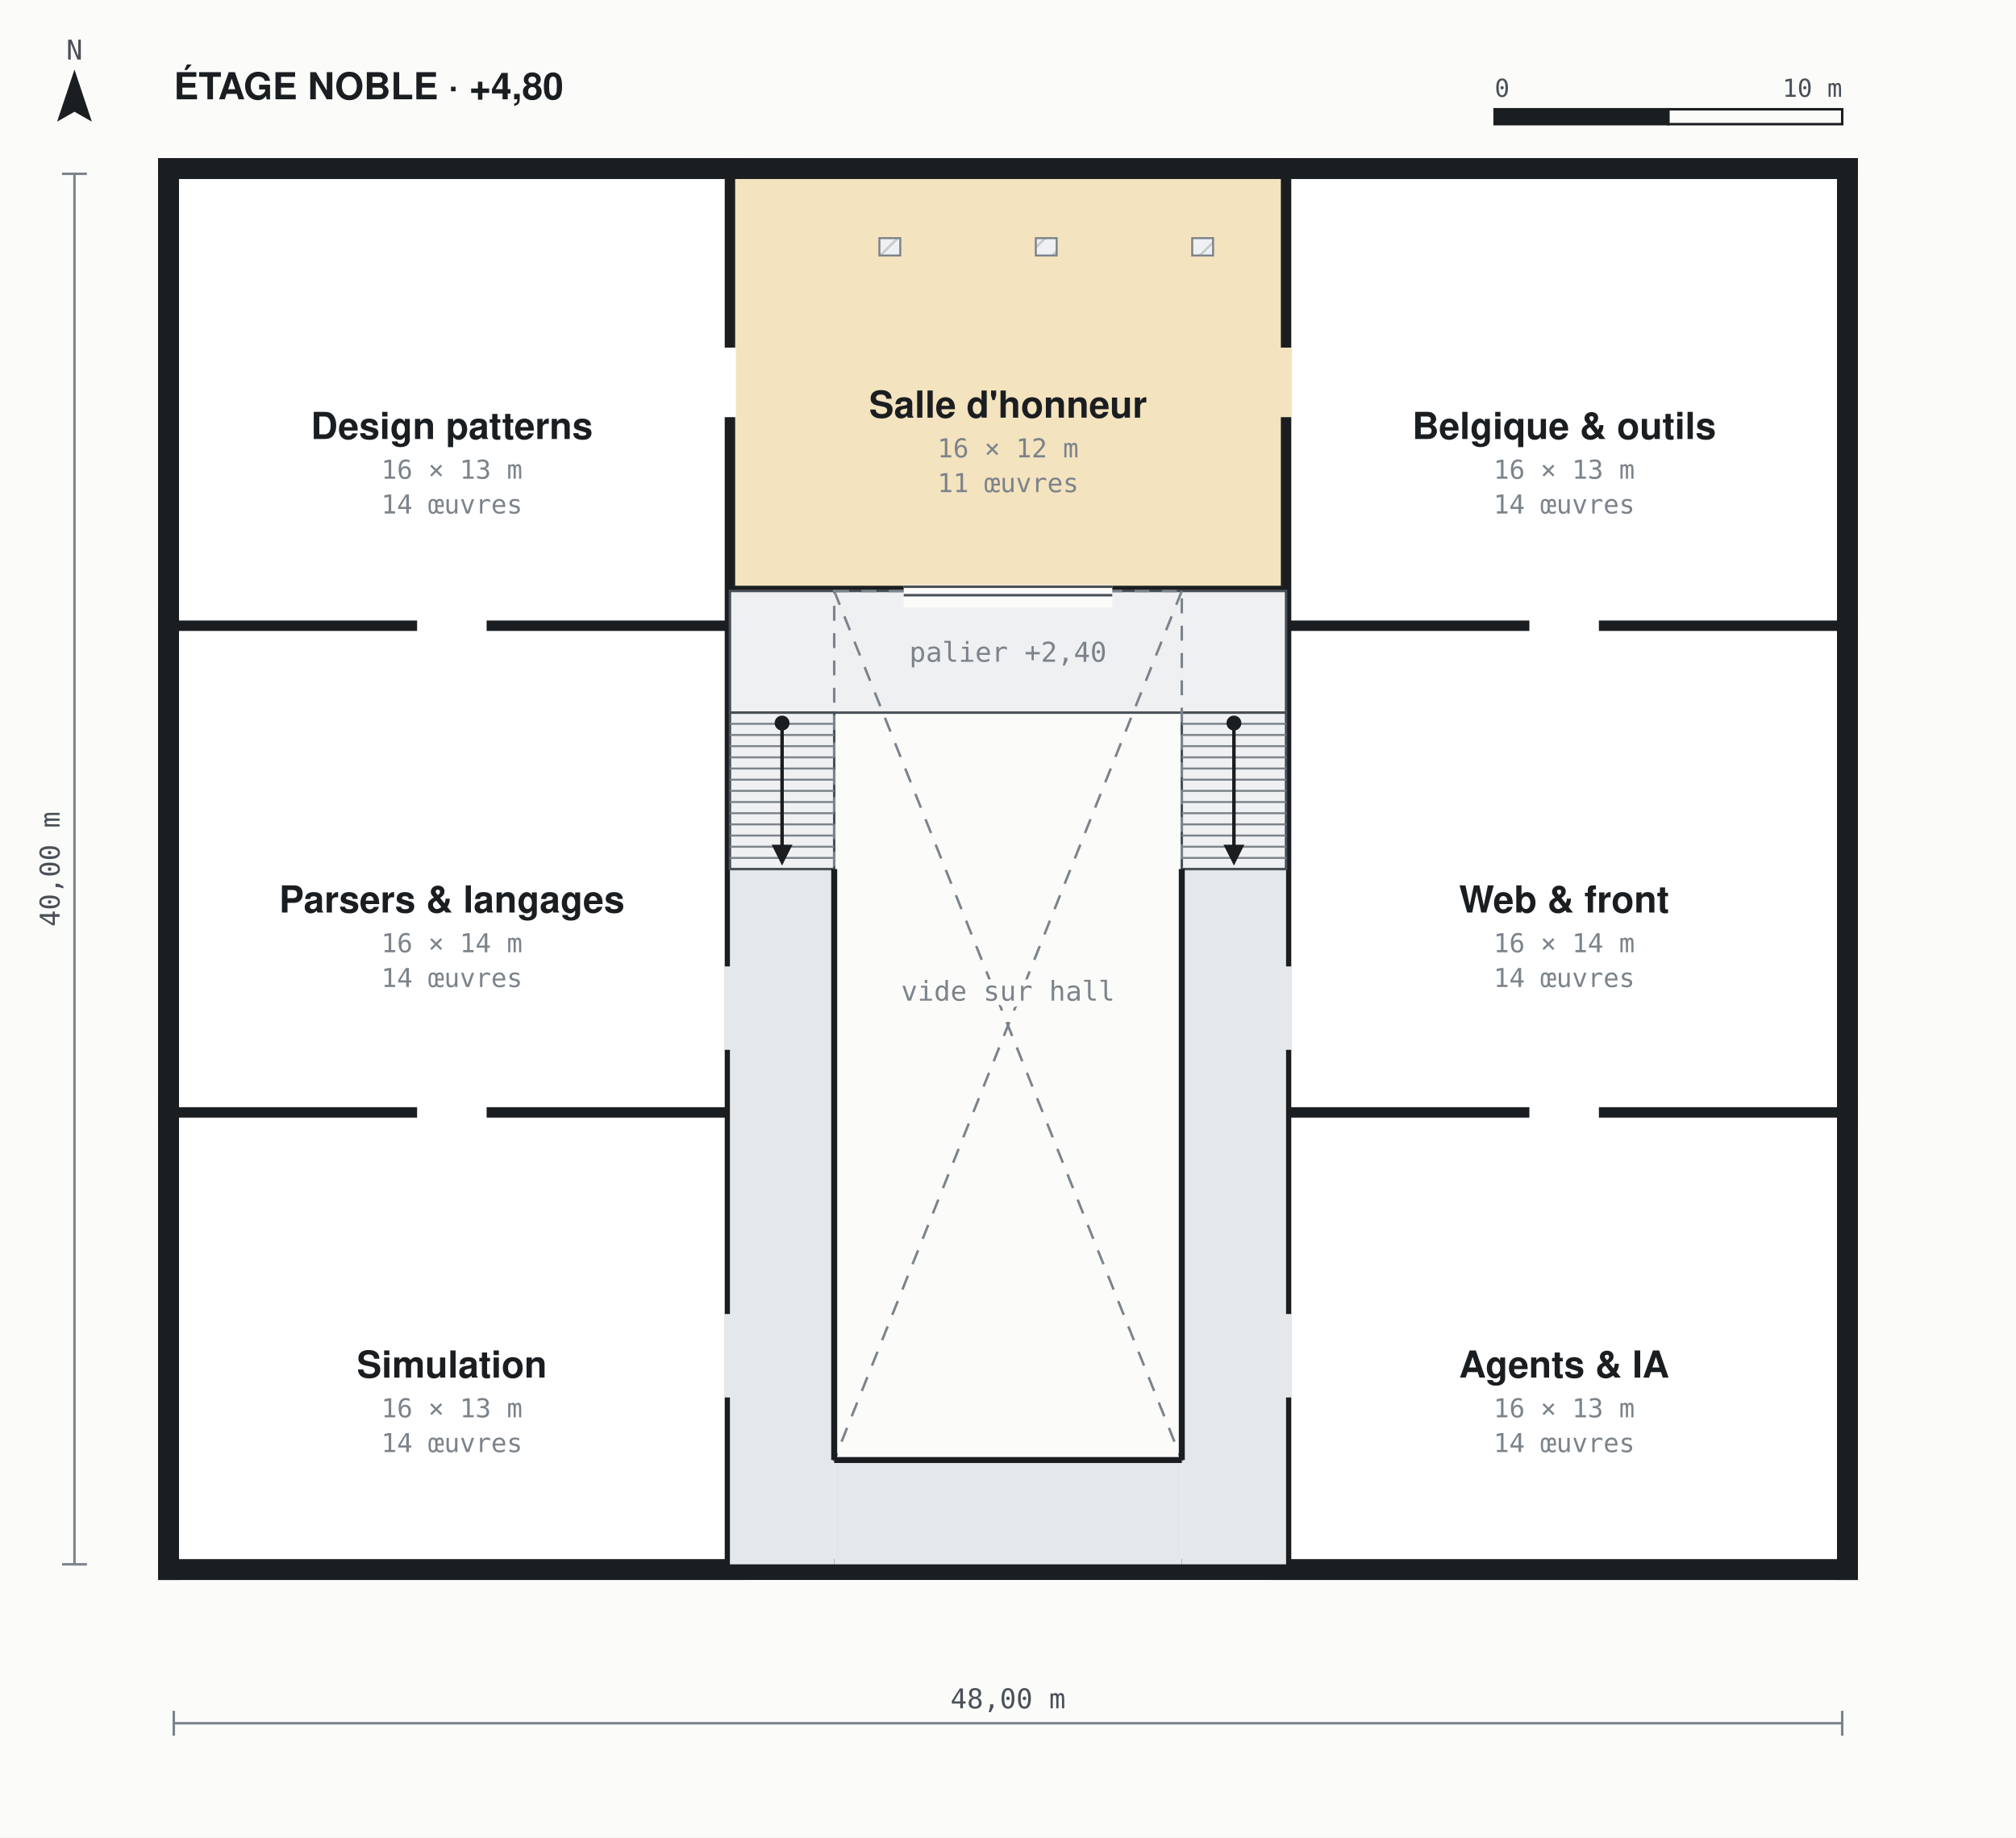
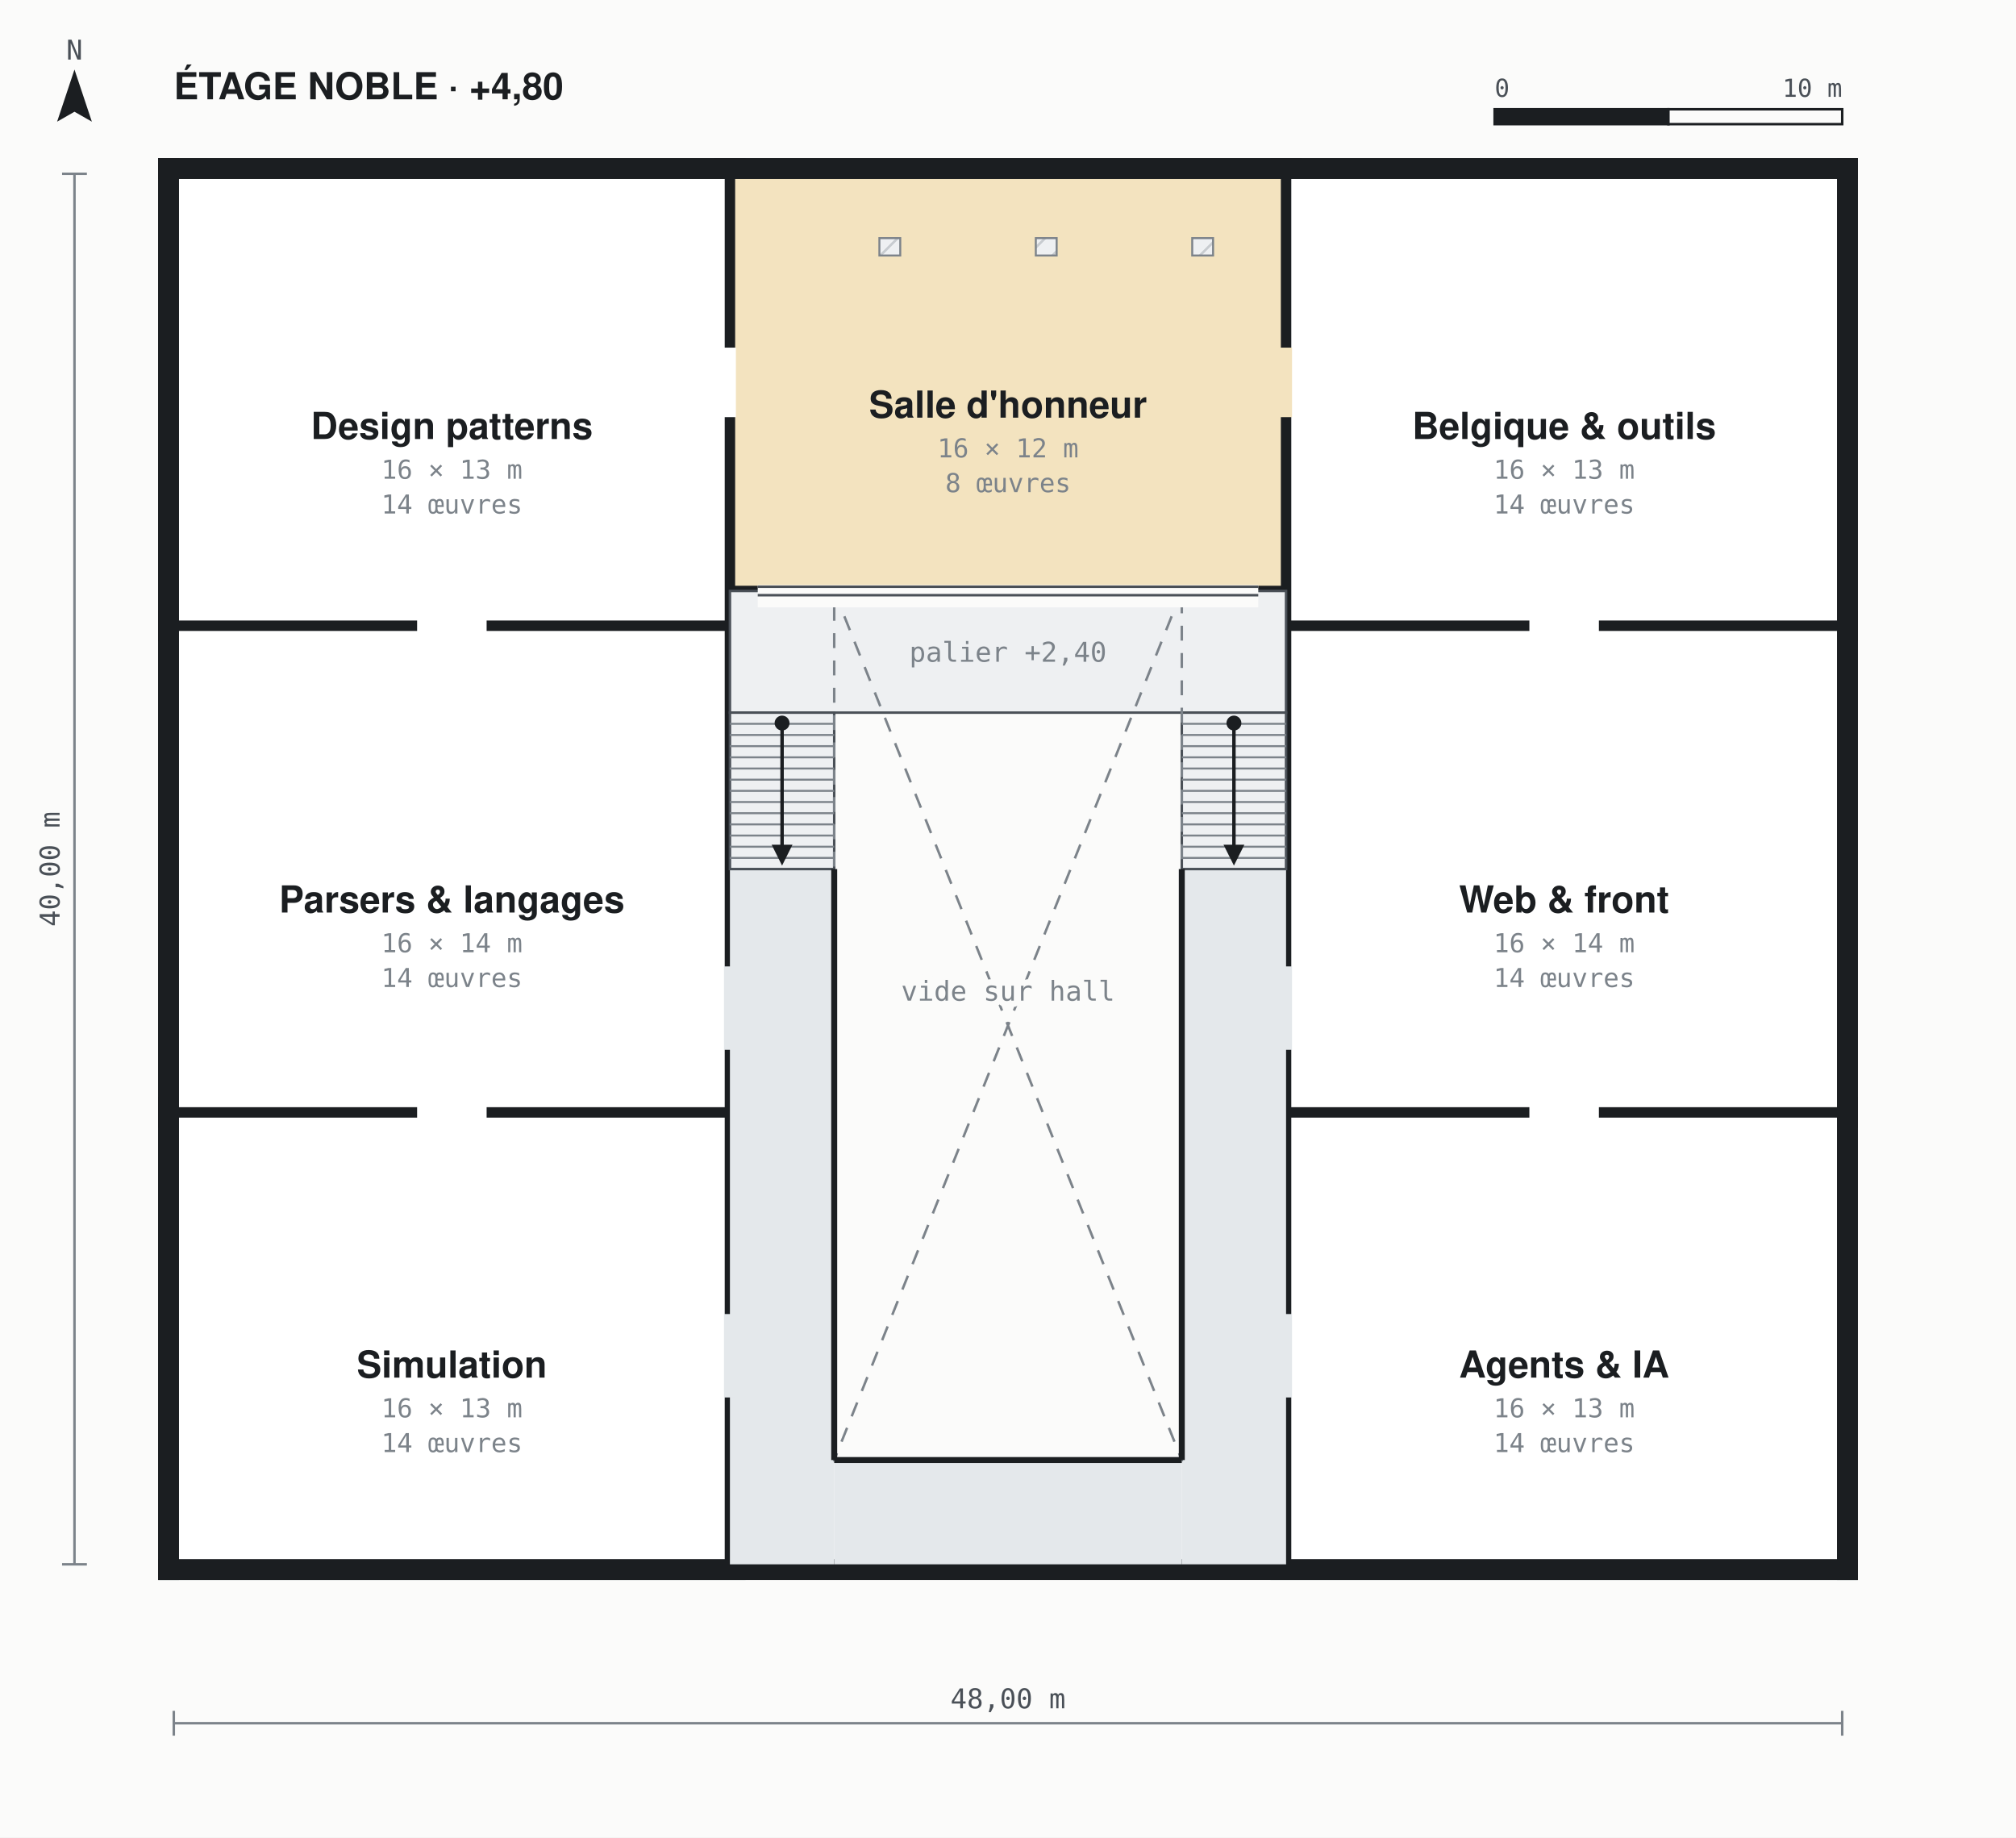
<svg xmlns="http://www.w3.org/2000/svg" viewBox="-70 -70 812 740" width="812" height="740" role="img" aria-label="Musée GitHub, Étage noble">
  <style>.lbl{font-family:Archivo,Helvetica,Arial,sans-serif;font-weight:650;fill:#1B1E21}.cap{font-family:'IBM Plex Mono',Menlo,monospace;fill:#7C838A}.dim{font-family:'IBM Plex Mono',Menlo,monospace;fill:#4A5057}</style>
  <defs>
    <pattern id="closed" width="7" height="7" patternUnits="userSpaceOnUse" patternTransform="rotate(45)">
      <rect width="7" height="7" fill="#EEF0F2" />
      <line x1="0" y1="0" x2="0" y2="7" stroke="#C9CDD1" stroke-width="2" />
    </pattern>
    <marker id="fleche" viewBox="0 0 10 10" refX="5" refY="5" markerWidth="6" markerHeight="6" orient="auto">
      <path d="M0,0 L10,5 L0,10 z" fill="#1B1E21" />
    </marker>
    <marker id="fleche-r" viewBox="0 0 10 10" refX="5" refY="5" markerWidth="6" markerHeight="6" orient="auto">
      <path d="M0,0 L10,5 L0,10 z" fill="#CF3326" />
    </marker>
  </defs>
  <rect x="-70" y="-70" width="812" height="740" fill="#FBFBFA" />
  <rect x="224" y="168" width="224" height="392" fill="#FBFBFA" />
  <rect x="-6.3" y="-6.3" width="684.6" height="8.4" fill="#1B1E21" />
  <rect x="-6.3" y="557.9" width="684.6" height="8.4" fill="#1B1E21" />
  <rect x="-6.3" y="-6.3" width="8.4" height="572.6" fill="#1B1E21" />
  <rect x="669.9" y="-6.3" width="8.4" height="572.6" fill="#1B1E21" />
  <rect x="-6.3" y="-6.3" width="236.6" height="194.6" fill="#1B1E21" />
  <rect x="-6.3" y="175.7" width="236.6" height="208.6" fill="#1B1E21" />
  <rect x="-6.3" y="371.7" width="236.6" height="194.6" fill="#1B1E21" />
  <rect x="217.7" y="-6.3" width="236.6" height="180.6" fill="#1B1E21" />
  <rect x="441.7" y="-6.3" width="236.6" height="194.6" fill="#1B1E21" />
  <rect x="441.7" y="175.7" width="236.6" height="208.6" fill="#1B1E21" />
  <rect x="441.7" y="371.7" width="236.6" height="194.6" fill="#1B1E21" />
  <rect x="2.1" y="2.1" width="219.8" height="177.8" fill="#FFFFFF" />
  <rect x="2.1" y="184.1" width="219.8" height="191.8" fill="#FFFFFF" />
  <rect x="2.1" y="380.1" width="219.8" height="177.8" fill="#FFFFFF" />
  <rect x="226.1" y="2.1" width="219.8" height="163.8" fill="#F3E3BF" />
  <rect x="450.1" y="2.1" width="219.8" height="177.8" fill="#FFFFFF" />
  <rect x="450.1" y="184.1" width="219.8" height="191.8" fill="#FFFFFF" />
  <rect x="450.1" y="380.1" width="219.8" height="177.8" fill="#FFFFFF" />
  <rect x="224" y="280" width="42" height="280" fill="#E4E8EB" />
  <rect x="406" y="280" width="42" height="280" fill="#E4E8EB" />
  <rect x="266" y="518" width="140" height="42" fill="#E4E8EB" />
  <rect x="284.2" y="25.9" width="8.4" height="7" fill="url(#closed)" stroke="#7C838A" stroke-width="0.8" />
  <rect x="347.2" y="25.9" width="8.4" height="7" fill="url(#closed)" stroke="#7C838A" stroke-width="0.8" />
  <rect x="410.2" y="25.9" width="8.4" height="7" fill="url(#closed)" stroke="#7C838A" stroke-width="0.8" />
  <rect x="224" y="168" width="224" height="49" fill="#EEF0F2" stroke="#4A5057" stroke-width="1" />
  <text x="336" y="196.5" text-anchor="middle" font-size="11" class="cap">palier +2,40</text>
  <rect x="224" y="217" width="42" height="63" fill="#EEF0F2" stroke="#4A5057" stroke-width="1" />
  <line x1="224" x2="266" y1="221.5" y2="221.5" stroke="#7C838A" stroke-width="0.8" />
  <line x1="224" x2="266" y1="226" y2="226" stroke="#7C838A" stroke-width="0.8" />
  <line x1="224" x2="266" y1="230.5" y2="230.5" stroke="#7C838A" stroke-width="0.8" />
  <line x1="224" x2="266" y1="235" y2="235" stroke="#7C838A" stroke-width="0.8" />
  <line x1="224" x2="266" y1="239.5" y2="239.5" stroke="#7C838A" stroke-width="0.8" />
  <line x1="224" x2="266" y1="244" y2="244" stroke="#7C838A" stroke-width="0.8" />
  <line x1="224" x2="266" y1="248.5" y2="248.5" stroke="#7C838A" stroke-width="0.8" />
  <line x1="224" x2="266" y1="253" y2="253" stroke="#7C838A" stroke-width="0.8" />
  <line x1="224" x2="266" y1="257.5" y2="257.5" stroke="#7C838A" stroke-width="0.8" />
  <line x1="224" x2="266" y1="262" y2="262" stroke="#7C838A" stroke-width="0.8" />
  <line x1="224" x2="266" y1="266.5" y2="266.5" stroke="#7C838A" stroke-width="0.8" />
  <line x1="224" x2="266" y1="271" y2="271" stroke="#7C838A" stroke-width="0.8" />
  <line x1="224" x2="266" y1="275.5" y2="275.5" stroke="#7C838A" stroke-width="0.8" />
  <line x1="245" x2="245" y1="221.2" y2="274.4" stroke="#1B1E21" stroke-width="1.4" marker-end="url(#fleche)" />
  <circle cx="245" cy="221.2" r="3" fill="#1B1E21" />
  <rect x="406" y="217" width="42" height="63" fill="#EEF0F2" stroke="#4A5057" stroke-width="1" />
  <line x1="406" x2="448" y1="221.5" y2="221.5" stroke="#7C838A" stroke-width="0.8" />
  <line x1="406" x2="448" y1="226" y2="226" stroke="#7C838A" stroke-width="0.8" />
  <line x1="406" x2="448" y1="230.5" y2="230.5" stroke="#7C838A" stroke-width="0.8" />
  <line x1="406" x2="448" y1="235" y2="235" stroke="#7C838A" stroke-width="0.8" />
  <line x1="406" x2="448" y1="239.5" y2="239.5" stroke="#7C838A" stroke-width="0.8" />
  <line x1="406" x2="448" y1="244" y2="244" stroke="#7C838A" stroke-width="0.8" />
  <line x1="406" x2="448" y1="248.5" y2="248.5" stroke="#7C838A" stroke-width="0.8" />
  <line x1="406" x2="448" y1="253" y2="253" stroke="#7C838A" stroke-width="0.8" />
  <line x1="406" x2="448" y1="257.5" y2="257.5" stroke="#7C838A" stroke-width="0.8" />
  <line x1="406" x2="448" y1="262" y2="262" stroke="#7C838A" stroke-width="0.8" />
  <line x1="406" x2="448" y1="266.5" y2="266.5" stroke="#7C838A" stroke-width="0.8" />
  <line x1="406" x2="448" y1="271" y2="271" stroke="#7C838A" stroke-width="0.8" />
  <line x1="406" x2="448" y1="275.5" y2="275.5" stroke="#7C838A" stroke-width="0.8" />
  <line x1="427" x2="427" y1="221.2" y2="274.4" stroke="#1B1E21" stroke-width="1.4" marker-end="url(#fleche)" />
  <circle cx="427" cy="221.2" r="3" fill="#1B1E21" />
  <rect x="266" y="168" width="140" height="350" fill="none" stroke="#7C838A" stroke-dasharray="6 5" stroke-width="1" />
  <path d="M266,168L406,518M406,168L266,518" stroke="#7C838A" stroke-dasharray="6 5" stroke-width="1" />
  <text x="336" y="333" text-anchor="middle" font-size="11" class="cap" stroke="#FBFBFA" stroke-width="5" paint-order="stroke" stroke-linejoin="round">vide sur hall</text>
  <line x1="266" y1="280" x2="266" y2="518" stroke="#1B1E21" stroke-width="2.4" />
  <line x1="406" y1="280" x2="406" y2="518" stroke="#1B1E21" stroke-width="2.4" />
  <line x1="266" y1="518" x2="406" y2="518" stroke="#1B1E21" stroke-width="2.4" />
  <rect x="221.6" y="319.2" width="4.8" height="33.6" fill="#E4E8EB" />
  <rect x="221.6" y="459.2" width="4.8" height="33.6" fill="#E4E8EB" />
  <rect x="445.6" y="319.2" width="4.8" height="33.6" fill="#E4E8EB" />
  <rect x="445.6" y="459.2" width="4.8" height="33.6" fill="#E4E8EB" />
  <rect x="98" y="179.6" width="28" height="4.8" fill="#FFFFFF" />
  <rect x="98" y="375.6" width="28" height="4.8" fill="#FFFFFF" />
  <rect x="546" y="179.6" width="28" height="4.8" fill="#FFFFFF" />
  <rect x="546" y="375.6" width="28" height="4.8" fill="#FFFFFF" />
  <rect x="221.6" y="70" width="4.8" height="28" fill="#FFFFFF" />
  <rect x="445.6" y="70" width="4.8" height="28" fill="#F3E3BF" />
-   <rect x="294" y="165.6" width="84" height="9" fill="#FBFBFA" />
-   <line y1="166.3" y2="166.3" x1="294" x2="378" stroke="#4A5057" stroke-width="1" />
-   <line y1="169.7" y2="169.7" x1="294" x2="378" stroke="#4A5057" stroke-width="1" />
+   <rect x="235.2" y="165.6" width="201.6" height="9" fill="#FBFBFA" />
+   <line y1="166.3" y2="166.3" x1="235.2" x2="436.8" stroke="#4A5057" stroke-width="1" />
+   <line y1="169.7" y2="169.7" x1="235.2" x2="436.8" stroke="#4A5057" stroke-width="1" />
  <text x="112" y="106.8" text-anchor="middle" font-size="15" class="lbl" stroke="#FFFFFF" stroke-width="5" paint-order="stroke" stroke-linejoin="round">Design patterns</text>
  <text x="112" y="122.8" text-anchor="middle" font-size="10.5" class="cap" stroke="#FFFFFF" stroke-width="5" paint-order="stroke" stroke-linejoin="round">16 × 13 m</text>
  <text x="112" y="136.8" text-anchor="middle" font-size="10.5" class="cap" stroke="#FFFFFF" stroke-width="5" paint-order="stroke" stroke-linejoin="round">14 œuvres</text>
  <text x="112" y="297.5" text-anchor="middle" font-size="15" class="lbl" stroke="#FFFFFF" stroke-width="5" paint-order="stroke" stroke-linejoin="round">Parsers &amp; langages</text>
  <text x="112" y="313.5" text-anchor="middle" font-size="10.5" class="cap" stroke="#FFFFFF" stroke-width="5" paint-order="stroke" stroke-linejoin="round">16 × 14 m</text>
  <text x="112" y="327.5" text-anchor="middle" font-size="10.5" class="cap" stroke="#FFFFFF" stroke-width="5" paint-order="stroke" stroke-linejoin="round">14 œuvres</text>
  <text x="112" y="484.8" text-anchor="middle" font-size="15" class="lbl" stroke="#FFFFFF" stroke-width="5" paint-order="stroke" stroke-linejoin="round">Simulation</text>
  <text x="112" y="500.8" text-anchor="middle" font-size="10.5" class="cap" stroke="#FFFFFF" stroke-width="5" paint-order="stroke" stroke-linejoin="round">16 × 13 m</text>
  <text x="112" y="514.8" text-anchor="middle" font-size="10.5" class="cap" stroke="#FFFFFF" stroke-width="5" paint-order="stroke" stroke-linejoin="round">14 œuvres</text>
  <text x="336" y="98.2" text-anchor="middle" font-size="15" class="lbl" stroke="#F3E3BF" stroke-width="5" paint-order="stroke" stroke-linejoin="round">Salle d'honneur</text>
  <text x="336" y="114.2" text-anchor="middle" font-size="10.5" class="cap" stroke="#F3E3BF" stroke-width="5" paint-order="stroke" stroke-linejoin="round">16 × 12 m</text>
-   <text x="336" y="128.2" text-anchor="middle" font-size="10.5" class="cap" stroke="#F3E3BF" stroke-width="5" paint-order="stroke" stroke-linejoin="round">11 œuvres</text>
+   <text x="336" y="128.2" text-anchor="middle" font-size="10.5" class="cap" stroke="#F3E3BF" stroke-width="5" paint-order="stroke" stroke-linejoin="round">8 œuvres</text>
  <text x="560" y="106.8" text-anchor="middle" font-size="15" class="lbl" stroke="#FFFFFF" stroke-width="5" paint-order="stroke" stroke-linejoin="round">Belgique &amp; outils</text>
  <text x="560" y="122.8" text-anchor="middle" font-size="10.5" class="cap" stroke="#FFFFFF" stroke-width="5" paint-order="stroke" stroke-linejoin="round">16 × 13 m</text>
  <text x="560" y="136.8" text-anchor="middle" font-size="10.5" class="cap" stroke="#FFFFFF" stroke-width="5" paint-order="stroke" stroke-linejoin="round">14 œuvres</text>
  <text x="560" y="297.5" text-anchor="middle" font-size="15" class="lbl" stroke="#FFFFFF" stroke-width="5" paint-order="stroke" stroke-linejoin="round">Web &amp; front</text>
  <text x="560" y="313.5" text-anchor="middle" font-size="10.5" class="cap" stroke="#FFFFFF" stroke-width="5" paint-order="stroke" stroke-linejoin="round">16 × 14 m</text>
  <text x="560" y="327.5" text-anchor="middle" font-size="10.5" class="cap" stroke="#FFFFFF" stroke-width="5" paint-order="stroke" stroke-linejoin="round">14 œuvres</text>
  <text x="560" y="484.8" text-anchor="middle" font-size="15" class="lbl" stroke="#FFFFFF" stroke-width="5" paint-order="stroke" stroke-linejoin="round">Agents &amp; IA</text>
  <text x="560" y="500.8" text-anchor="middle" font-size="10.5" class="cap" stroke="#FFFFFF" stroke-width="5" paint-order="stroke" stroke-linejoin="round">16 × 13 m</text>
  <text x="560" y="514.8" text-anchor="middle" font-size="10.5" class="cap" stroke="#FFFFFF" stroke-width="5" paint-order="stroke" stroke-linejoin="round">14 œuvres</text>
  <g stroke="#7C838A" stroke-width="1">
    <line x1="0" x2="672" y1="624" y2="624" />
    <line x1="0" x2="0" y1="619" y2="629" />
    <line x1="672" x2="672" y1="619" y2="629" />
    <line y1="0" y2="560" x1="-40" x2="-40" />
    <line y1="0" y2="0" x1="-45" x2="-35" />
    <line y1="560" y2="560" x1="-45" x2="-35" />
  </g>
  <text x="336" y="618" text-anchor="middle" font-size="11" class="dim">48,00 m</text>
  <text x="-46" y="280" text-anchor="middle" font-size="11" class="dim" transform="rotate(-90 -46 280)">40,00 m</text>
  <g transform="translate(532,-26)">
    <rect x="0" y="0" width="70" height="6" fill="#1B1E21" stroke="#1B1E21" />
    <rect x="70" y="0" width="70" height="6" fill="#FBFBFA" stroke="#1B1E21" />
    <text x="0" y="-5" font-size="10" class="dim">0</text>
    <text x="140" y="-5" font-size="10" text-anchor="end" class="dim">10 m</text>
  </g>
  <g transform="translate(-40,-30)">
    <path d="M0,-12 L7,9 L0,5 L-7,9 z" fill="#1B1E21" />
    <text x="0" y="-16" text-anchor="middle" font-size="11" class="dim">N</text>
  </g>
  <text x="0" y="-30" font-size="15" class="lbl">ÉTAGE NOBLE · +4,80</text>
</svg>
